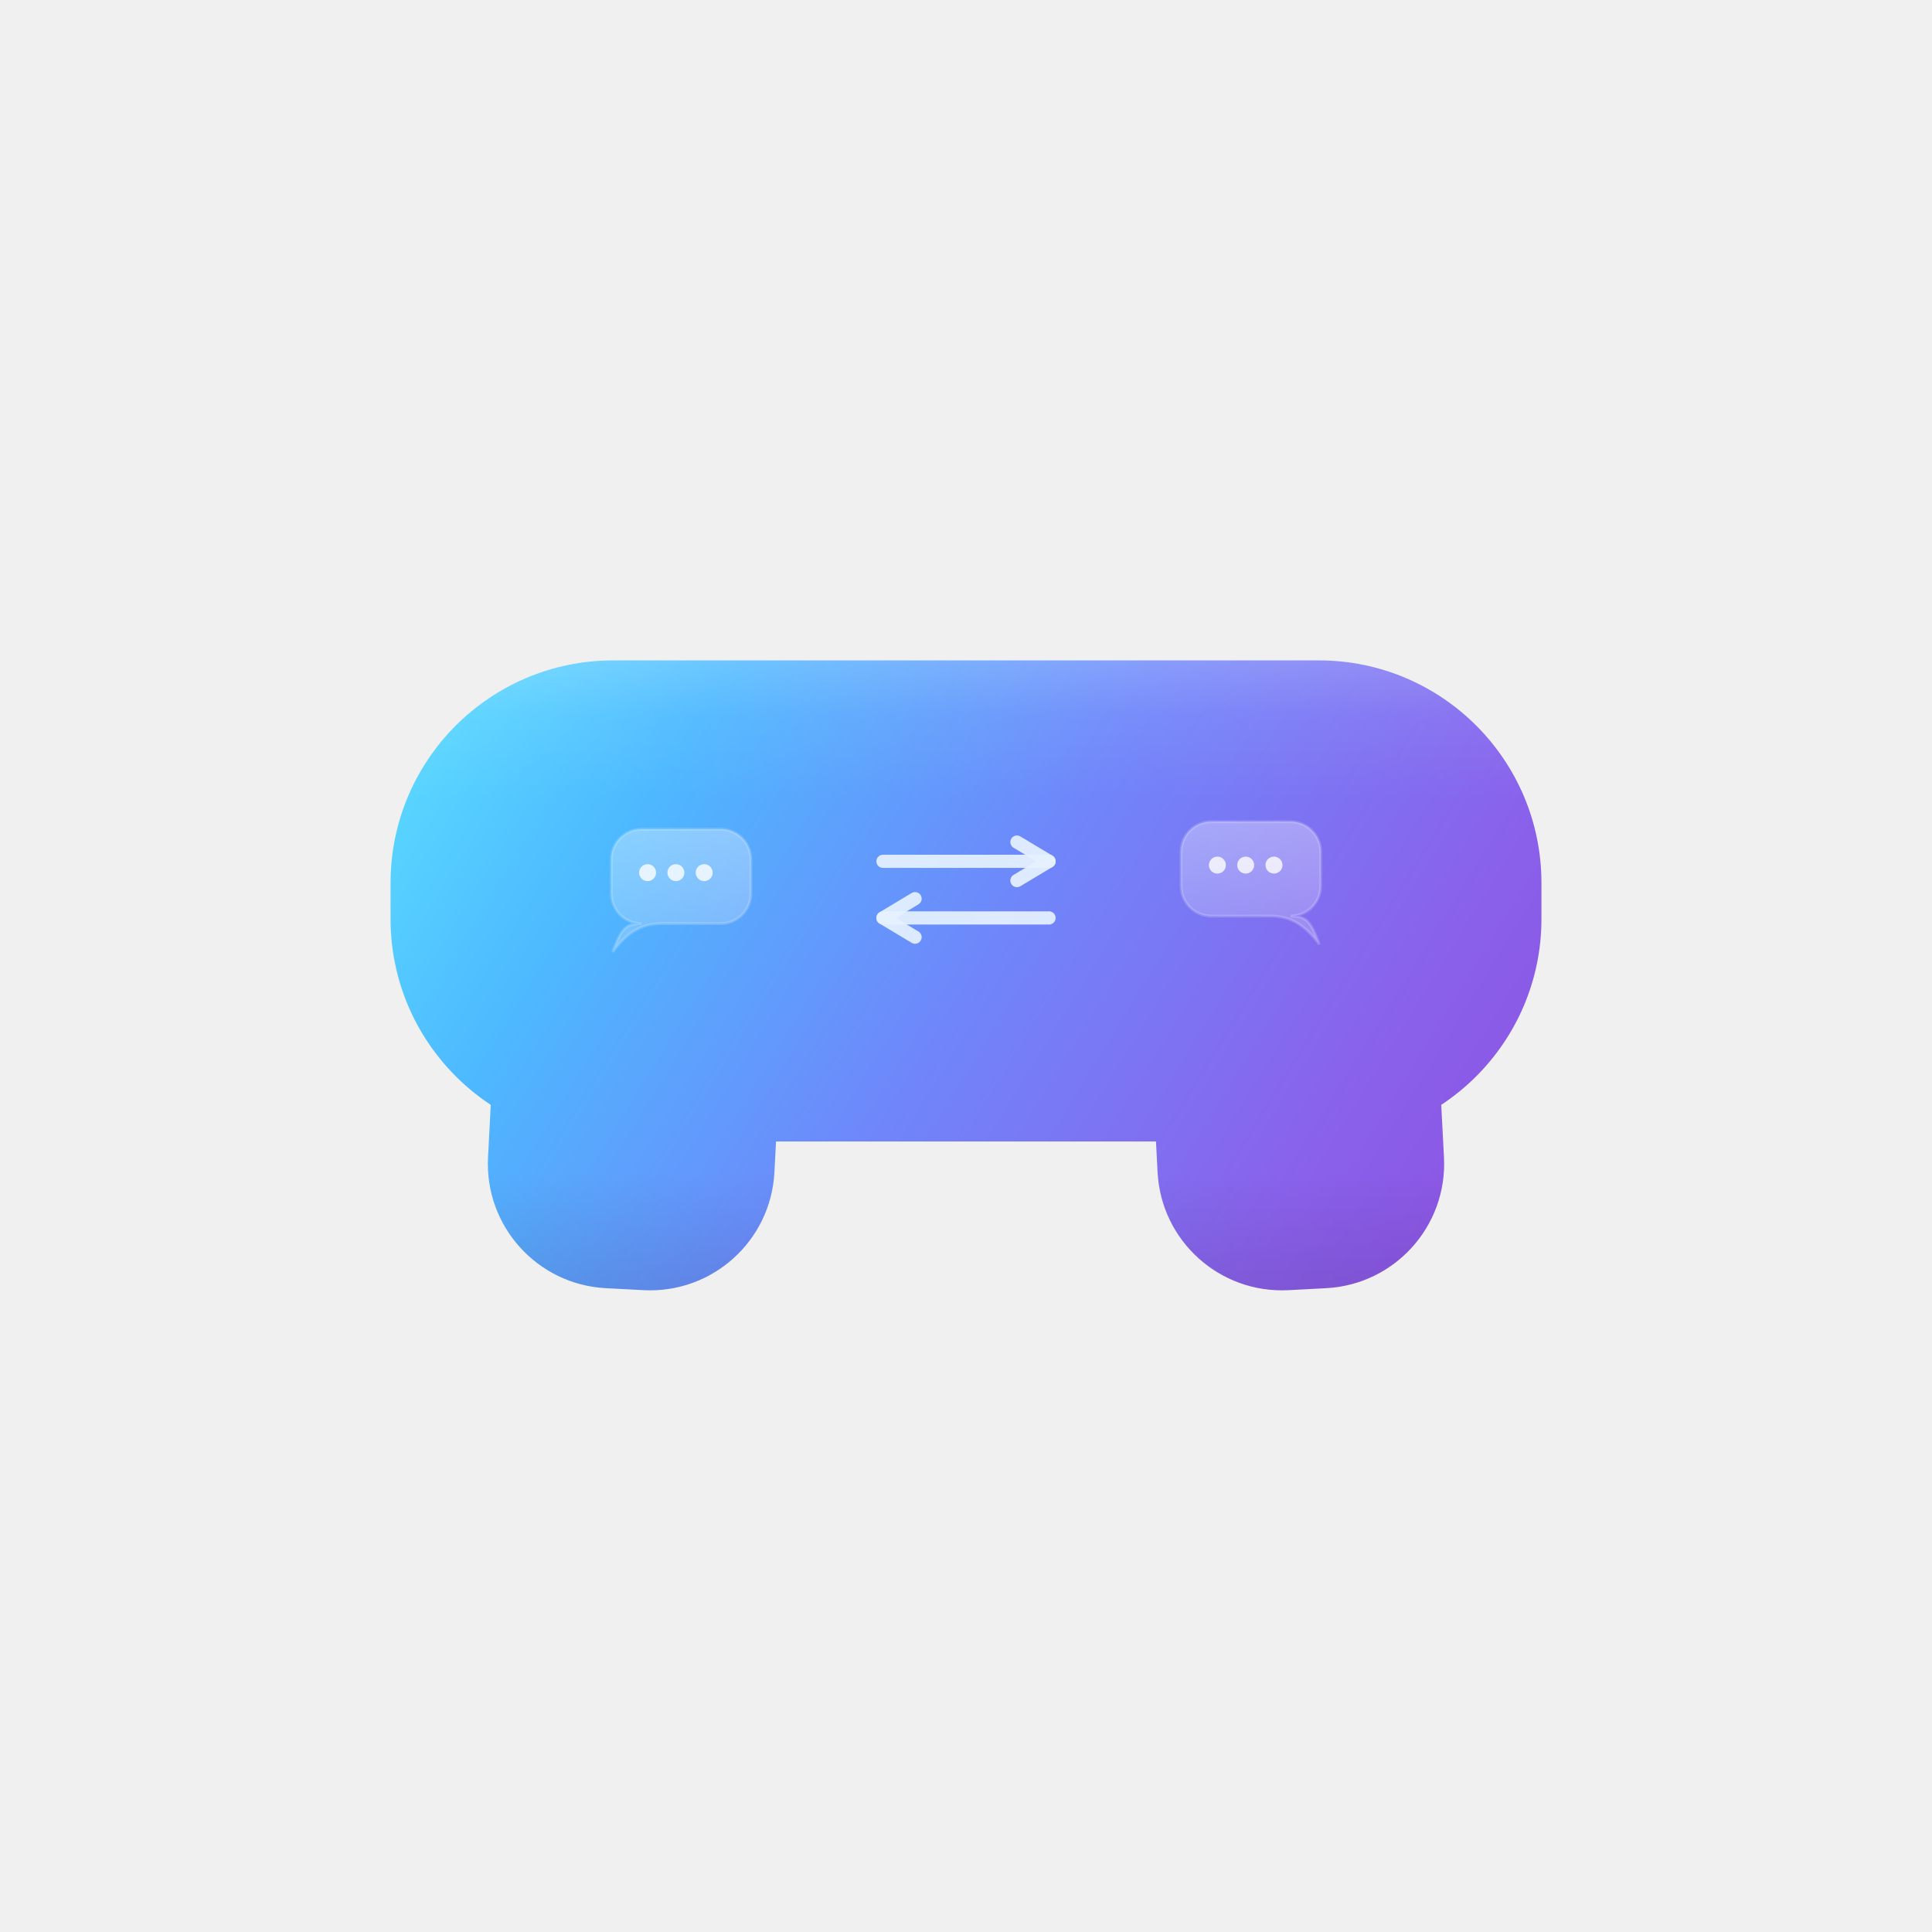
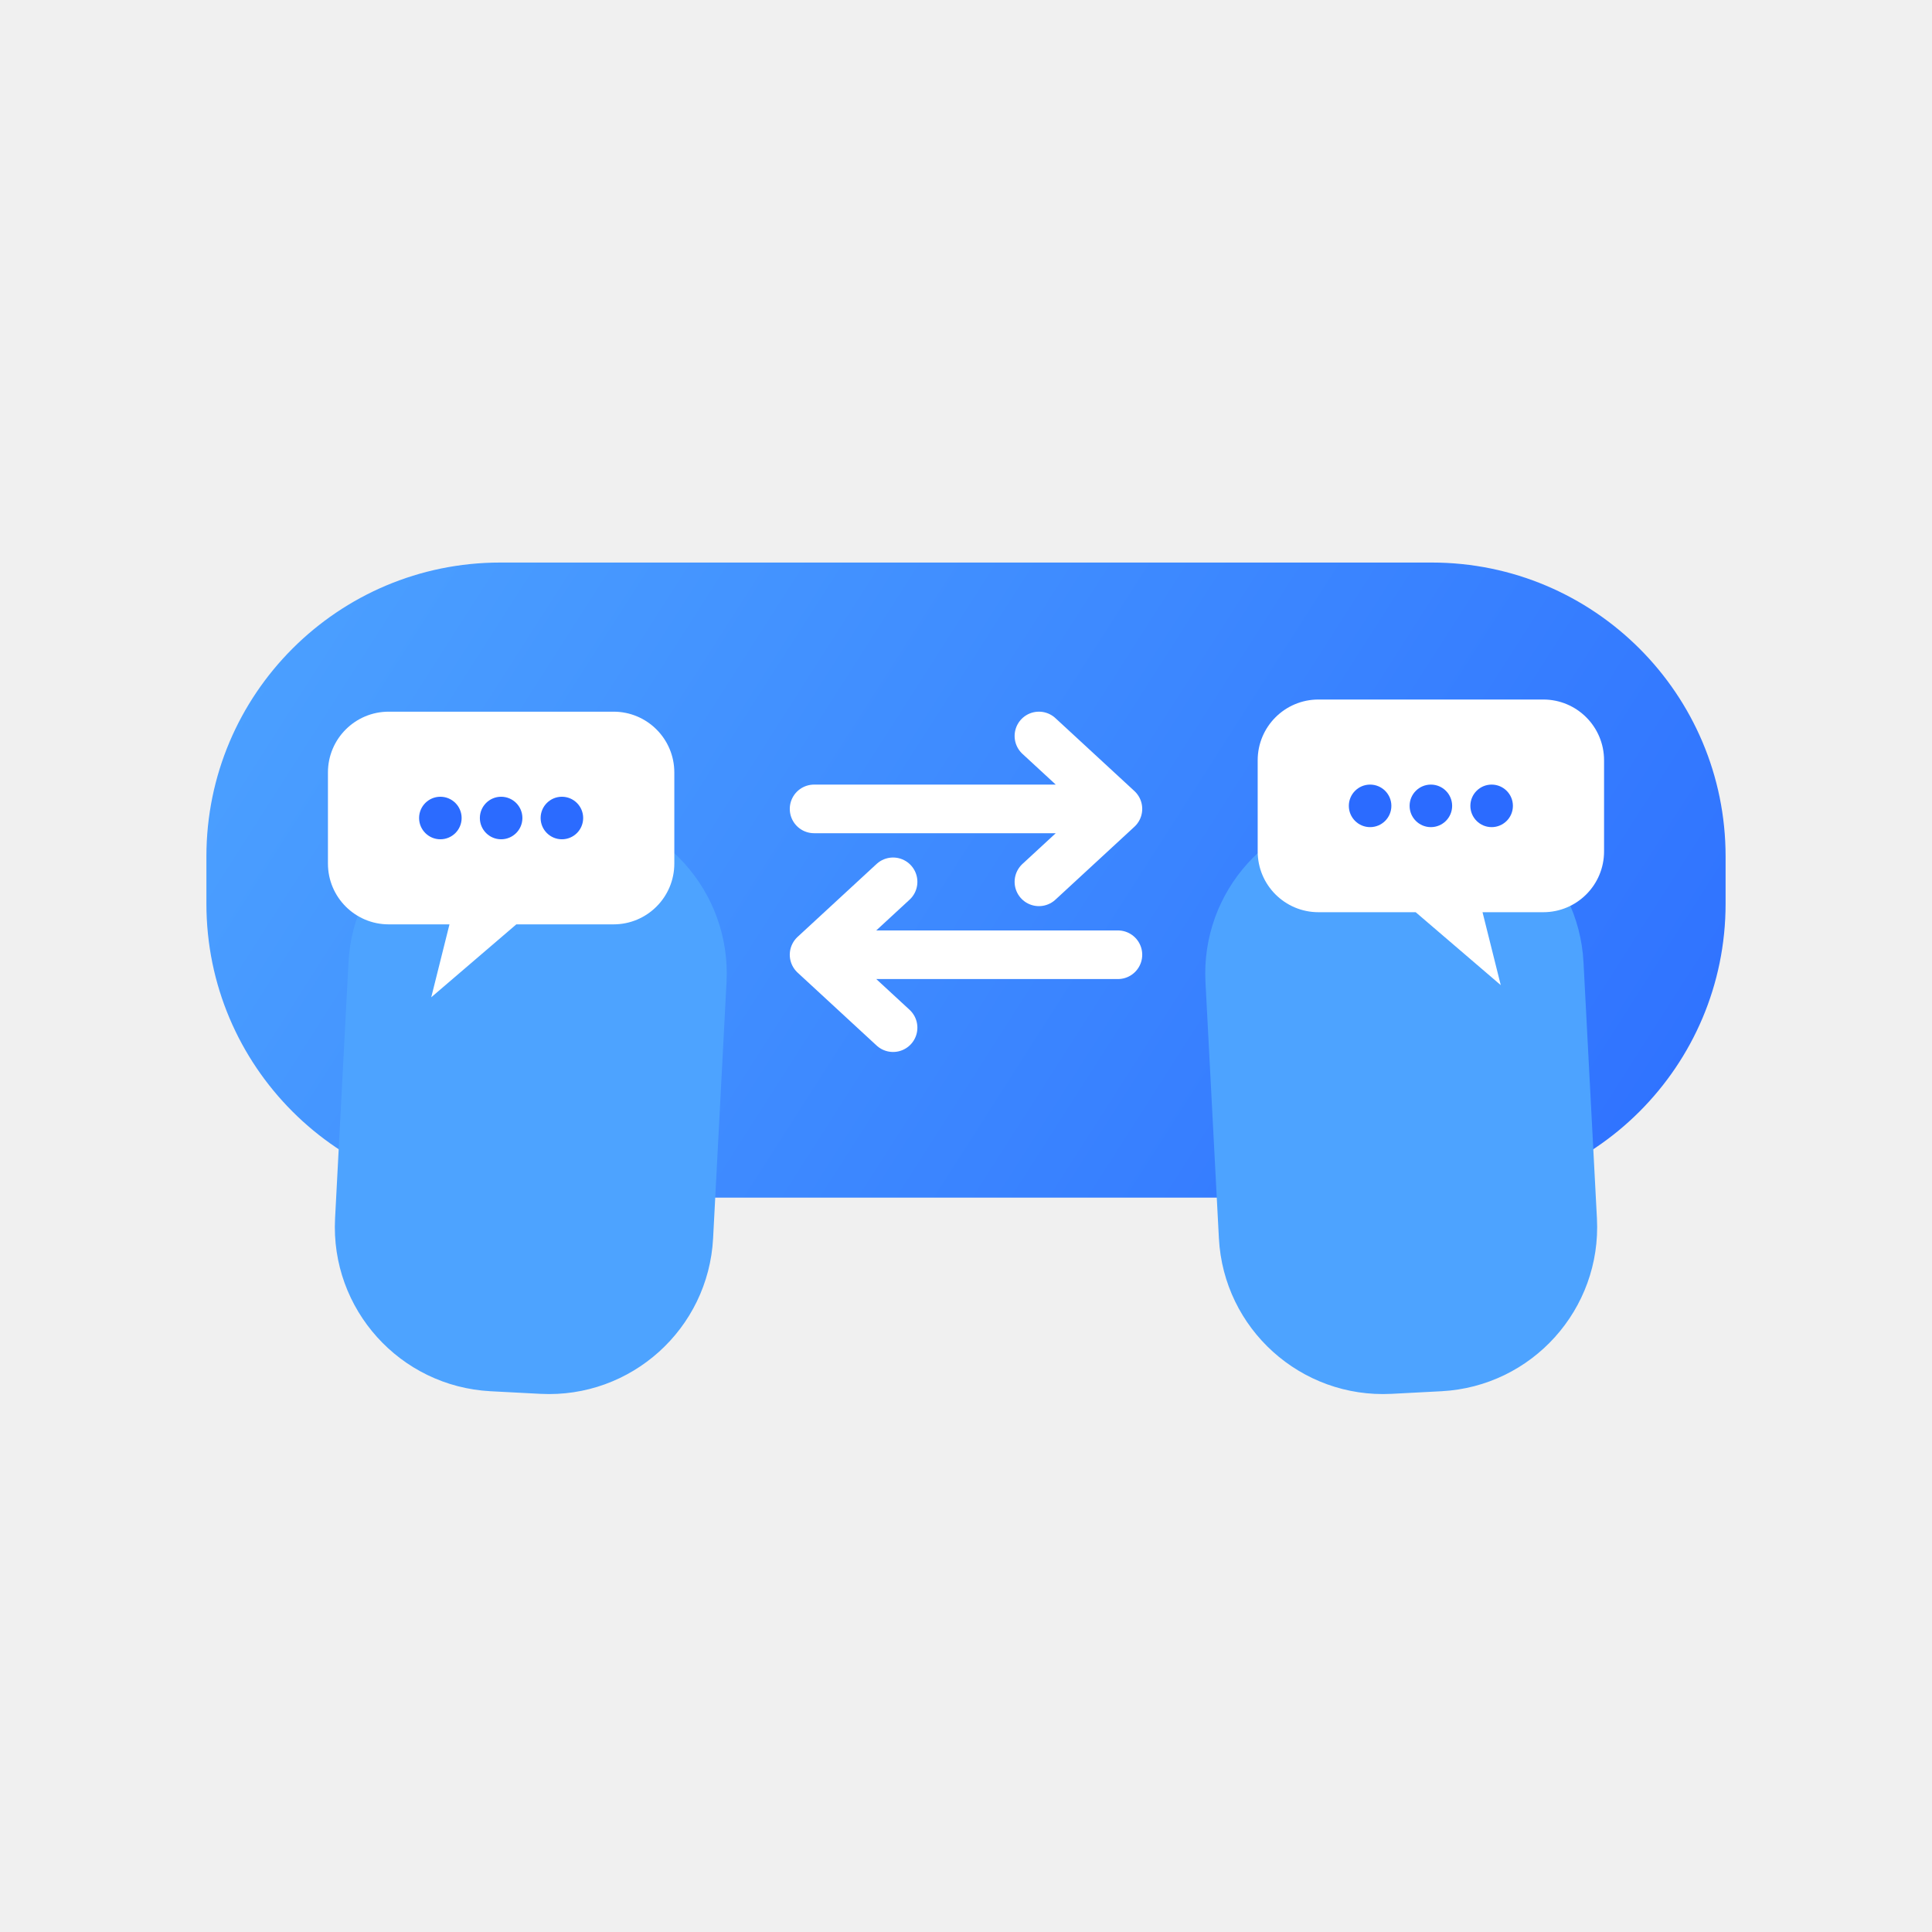
<svg xmlns="http://www.w3.org/2000/svg" viewBox="0 0 1024 1024" width="1024" height="1024">
  <defs>
-     <linearGradient id="ctrlGrad" x1="172.00" y1="321.52" x2="852.00" y2="741.52" gradientUnits="userSpaceOnUse">
-       <stop offset="0%" stop-color="rgb(97,235,255)" />
-       <stop offset="25%" stop-color="rgb(77,184,255)" />
-       <stop offset="50%" stop-color="rgb(112,133,250)" />
-       <stop offset="75%" stop-color="rgb(138,97,235)" />
-       <stop offset="100%" stop-color="rgb(140,71,217)" />
+     <linearGradient id="lingoGrad" gradientUnits="userSpaceOnUse" x1="207" y1="330" x2="817" y2="720">
+       <stop offset="0" stop-color="#4da3ff" />
+       <stop offset="1" stop-color="#2b6bff" />
    </linearGradient>
-     <linearGradient id="hlGrad" x1="512.00" y1="333.52" x2="512.00" y2="423.52" gradientUnits="userSpaceOnUse">
-       <stop offset="0%" stop-color="white" stop-opacity="0.24" />
-       <stop offset="50%" stop-color="white" stop-opacity="0.06" />
-       <stop offset="100%" stop-color="white" stop-opacity="0" />
-     </linearGradient>
-     <linearGradient id="blGrad" x1="512.00" y1="621.52" x2="512.00" y2="711.52" gradientUnits="userSpaceOnUse">
-       <stop offset="0%" stop-color="black" stop-opacity="0" />
-       <stop offset="100%" stop-color="black" stop-opacity="0.12" />
-     </linearGradient>
-     <linearGradient id="bubGradL" x1="324.00" y1="439.52" x2="324.00" y2="489.52" gradientUnits="userSpaceOnUse">
-       <stop offset="0%" stop-color="white" stop-opacity="0.34" />
-       <stop offset="100%" stop-color="white" stop-opacity="0.22" />
-     </linearGradient>
-     <linearGradient id="bubGradR" x1="626.00" y1="435.52" x2="626.00" y2="485.52" gradientUnits="userSpaceOnUse">
-       <stop offset="0%" stop-color="white" stop-opacity="0.34" />
-       <stop offset="100%" stop-color="white" stop-opacity="0.22" />
-     </linearGradient>
-     <mask id="ctrlMask">
-       <rect x="207.00" y="350.02" width="610.00" height="255.00" rx="118.00" ry="118.00" fill="white" />
-       <rect x="-76.00" y="-65.00" width="152.00" height="235.00" rx="66.00" ry="66.00" fill="white" transform="translate(684.00,513.52) rotate(-3)" />
-       <rect x="-76.00" y="-65.00" width="152.00" height="235.00" rx="66.00" ry="66.00" fill="white" transform="translate(340.00,513.52) rotate(3)" />
-     </mask>
  </defs>
-   <g mask="url(#ctrlMask)">
-     <rect x="0" y="0" width="1024" height="1024" fill="url(#ctrlGrad)" />
-     <rect x="0" y="0" width="1024" height="1024" fill="url(#hlGrad)" />
-     <rect x="0" y="0" width="1024" height="1024" fill="url(#blGrad)" />
-   </g>
-   <path d="M 340.00,439.52 L 382.00,439.52 A 16.00,16.00 0 0,1 398.00,455.52 L 398.00,473.52 A 16.00,16.00 0 0,1 382.00,489.52 L 350.64,489.52 C 338.80,489.52   331.40,495.52   324.74,504.52 C 329.18,492.52   331.40,489.52   340.00,489.52 A 16.00,16.00 0 0,1 324.00,473.52 L 324.00,455.52 A 16.00,16.00 0 0,1 340.00,439.52 Z" fill="url(#bubGradL)" stroke="white" stroke-opacity="0.18" stroke-width="1.5" />
-   <g fill="white" fill-opacity="0.80">
-     <circle cx="343.24" cy="462.52" r="4.50" />
-     <circle cx="358.24" cy="462.52" r="4.50" />
-     <circle cx="373.24" cy="462.52" r="4.50" />
-   </g>
-   <path d="M 642.00,435.52 L 684.00,435.52 A 16.00,16.00 0 0,1 700.00,451.52 L 700.00,469.52 A 16.00,16.00 0 0,1 684.00,485.52 L 684.00,485.52 C 692.60,485.52   694.82,488.52   699.26,500.52 C 692.60,491.52   685.20,485.52   673.36,485.52 L 642.00,485.52 A 16.00,16.00 0 0,1 626.00,469.52 L 626.00,451.52 A 16.00,16.00 0 0,1 642.00,435.52 Z" fill="url(#bubGradR)" stroke="white" stroke-opacity="0.18" stroke-width="1.5" />
-   <g fill="white" fill-opacity="0.80">
-     <circle cx="645.24" cy="458.52" r="4.50" />
-     <circle cx="660.24" cy="458.52" r="4.50" />
-     <circle cx="675.24" cy="458.52" r="4.50" />
-   </g>
-   <g stroke="rgba(230,242,255,0.92)" stroke-width="7.00" stroke-linecap="round" stroke-linejoin="round" fill="none">
-     <line x1="468.00" y1="456.52" x2="556.00" y2="456.52" />
-     <polyline points="539.00,446.32                       556.00,456.52                       539.00,466.72" />
-     <line x1="556.00" y1="486.52" x2="468.00" y2="486.52" />
-     <polyline points="485.00,476.32                       468.00,486.52                       485.00,496.72" />
+   <g transform="translate(512 512) scale(1.32) translate(-512 -512)">
+     <g fill="url(#lingoGrad)">
+       <rect x="207" y="350" width="610" height="255" rx="118" />
+       <rect x="-76" y="-65" width="152" height="235" rx="66" transform="translate(684 513.5) rotate(-3)" />
+       <rect x="-76" y="-65" width="152" height="235" rx="66" transform="translate(340 513.5) rotate(3)" />
+     </g>
+     <g transform="translate(512 466) scale(1.22) translate(-512 -466)">
+       <g fill="#ffffff">
+         <path d="M322 420h74a20 20 0 0 1 20 20v30a20 20 0 0 1-20 20h-32l-28 24 6-24h-20a20 20 0 0 1-20-20v-30a20 20 0 0 1 20-20z" />
+         <path d="M628 416h74a20 20 0 0 1 20 20v30a20 20 0 0 1-20 20h-20l6 24-28-24h-32a20 20 0 0 1-20-20v-30a20 20 0 0 1 20-20z" />
+       </g>
+       <g fill="#2b6bff">
+         <circle cx="339" cy="455" r="7" />
+         <circle cx="359" cy="455" r="7" />
+         <circle cx="379" cy="455" r="7" />
+         <circle cx="645" cy="451" r="7" />
+         <circle cx="665" cy="451" r="7" />
+         <circle cx="685" cy="451" r="7" />
+       </g>
+       <g fill="none" stroke="#ffffff" stroke-width="16" stroke-linecap="round" stroke-linejoin="round">
+         <path d="M462 452h100M536 428l26 24-26 24" />
+         <path d="M562 500H462M488 476l-26 24 26 24" />
+       </g>
+     </g>
  </g>
</svg>
